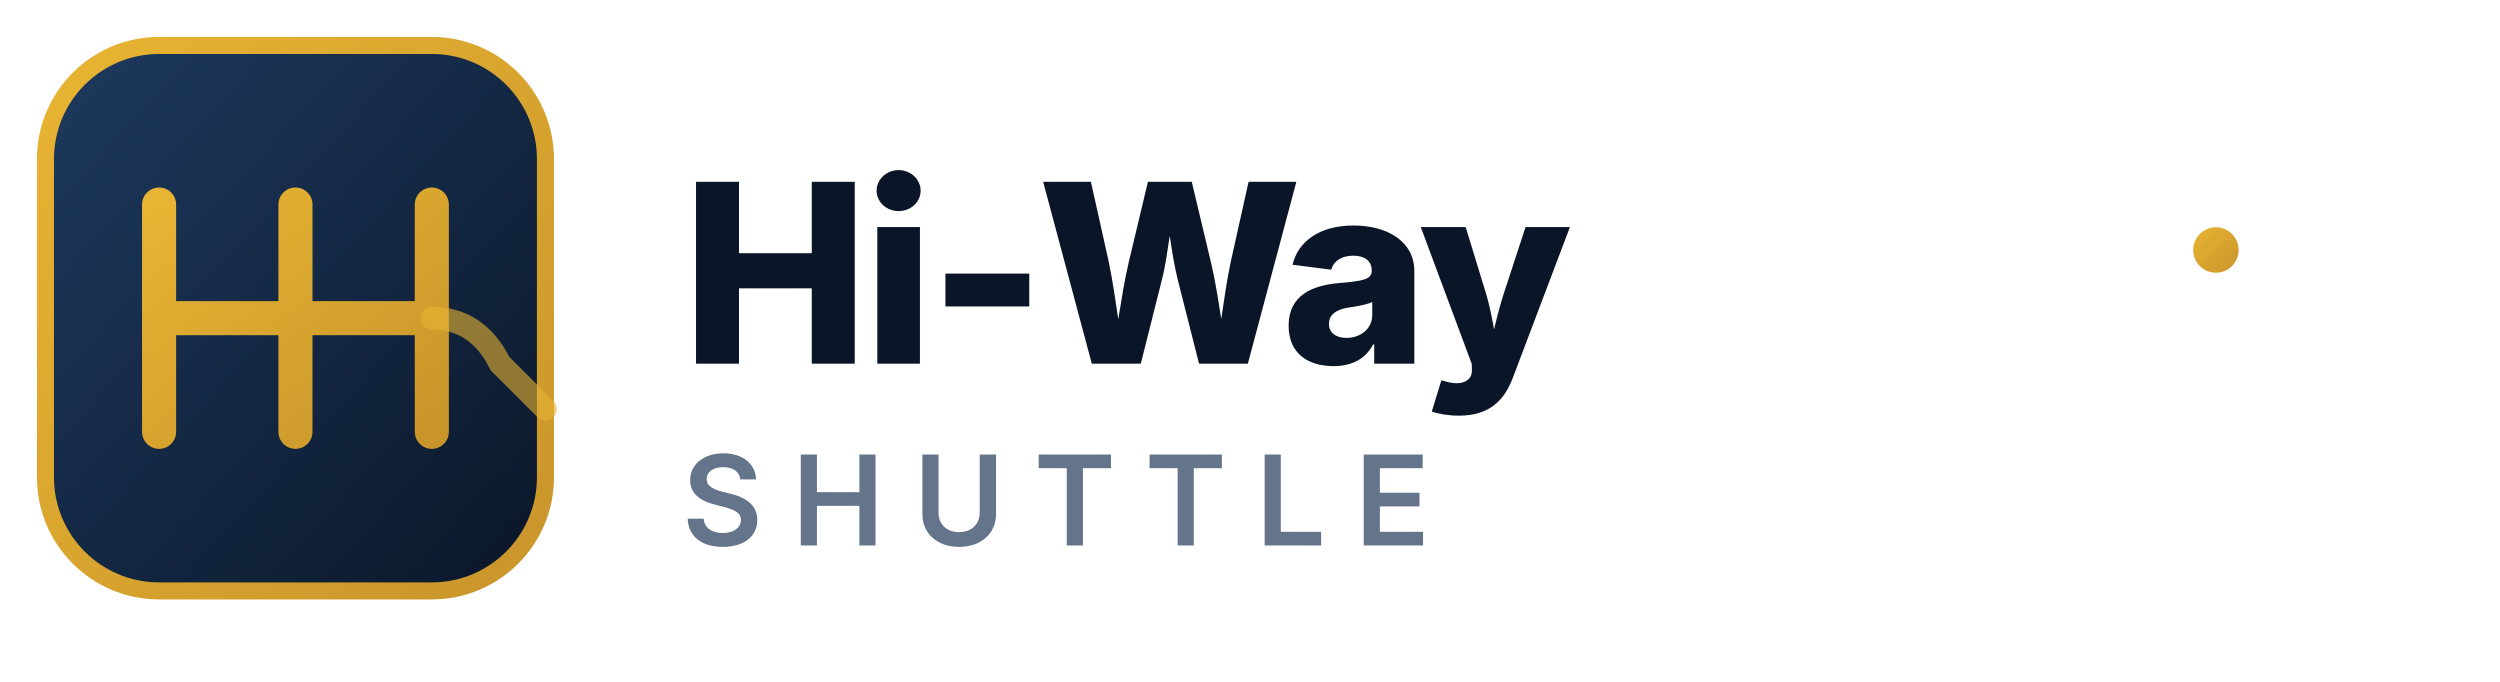
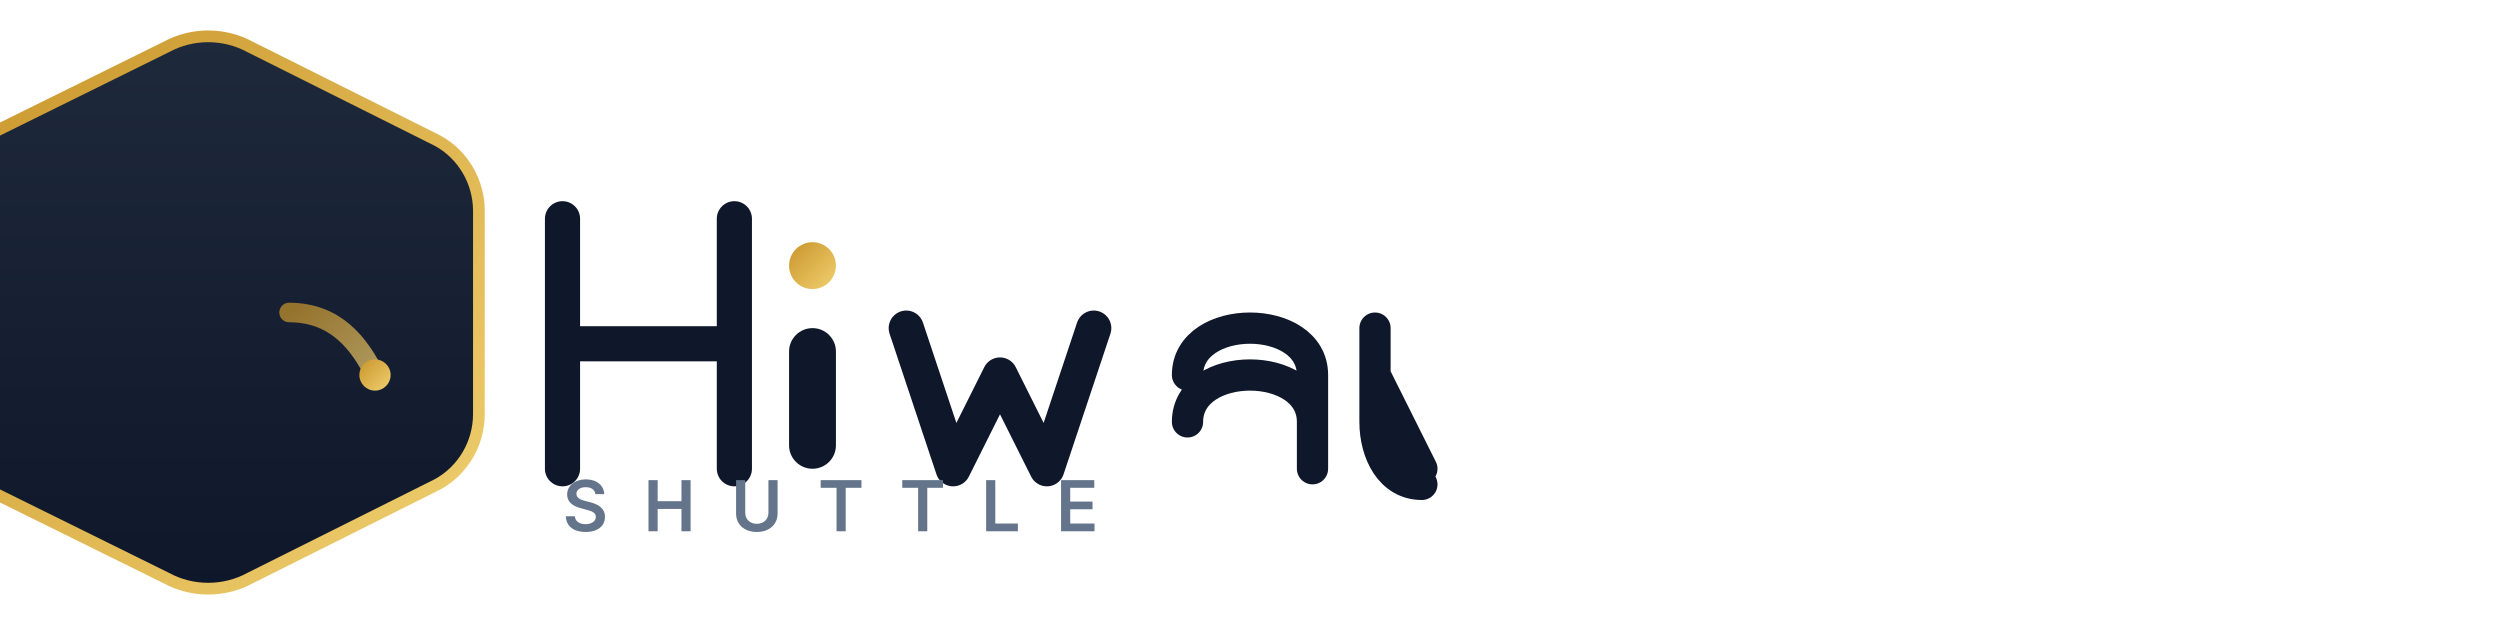
- <svg xmlns="http://www.w3.org/2000/svg" viewBox="0 0 220 60" fill="none">
+ <svg xmlns="http://www.w3.org/2000/svg" viewBox="0 0 320 80" fill="none">
  <defs>
-     <linearGradient id="logo-gold" x1="0" y1="0" x2="1" y2="1">
-       <stop offset="0%" stop-color="#e7b433" />
-       <stop offset="100%" stop-color="#c9952b" />
+     <linearGradient id="hiway-primary" x1="0" y1="0" x2="1" y2="1">
+       <stop offset="0%" stop-color="#c9952b" />
+       <stop offset="100%" stop-color="#f0d070" />
    </linearGradient>
-     <linearGradient id="logo-bg" x1="0" y1="0" x2="1" y2="1">
-       <stop offset="0%" stop-color="#1e3a5f" />
-       <stop offset="100%" stop-color="#0a1628" />
+     <linearGradient id="hiway-accent" x1="0" y1="0" x2="1" y2="0">
+       <stop offset="0%" stop-color="#7dd3fc" />
+       <stop offset="100%" stop-color="#38bdf8" />
+     </linearGradient>
+     <linearGradient id="hiway-mark-bg" x1="0" y1="0" x2="0" y2="1">
+       <stop offset="0%" stop-color="#1e293b" />
+       <stop offset="100%" stop-color="#0f172a" />
    </linearGradient>
  </defs>
-   <rect x="4" y="4" width="44" height="48" rx="10" fill="url(#logo-bg)" stroke="url(#logo-gold)" stroke-width="1.5" />
-   <path d="M14 18V38M14 28H26M26 18V38M38 18V38M38 28H26" stroke="url(#logo-gold)" stroke-width="3" stroke-linecap="round" stroke-linejoin="round" />
-   <path d="M38 28Q42 28 44 32L48 36" stroke="#e7b433" stroke-width="2" stroke-linecap="round" opacity="0.6" />
-   <text x="60" y="32" font-family="Inter, system-ui, sans-serif" font-size="22" font-weight="800" letter-spacing="-0.5" fill="#0a1628">
-     Hi-Way
-   </text>
-   <text x="60" y="48" font-family="Inter, system-ui, sans-serif" font-size="11" font-weight="600" letter-spacing="2.5" fill="#64748b">
-     SHUTTLE
-   </text>
-   <circle cx="195" cy="22" r="2" fill="url(#logo-gold)" />
+   <path d="M32 6L56 18C59.3 19.8 61.3 23.3 61.3 27V53C61.3 56.7 59.3 60.2 56 62L32 74C28.7 75.8 24.6 75.8 21.3 74L-3 62C-6.3 60.2 -8.3 56.7 -8.3 53V27C-8.3 23.3 -6.3 19.8 -3 18L21.3 6C24.6 4.2 28.7 4.2 32 6Z" fill="url(#hiway-mark-bg)" stroke="url(#hiway-primary)" stroke-width="1.5" />
+   <g stroke="url(#hiway-primary)" stroke-width="3.5" stroke-linecap="round" stroke-linejoin="round">
+     <line x1="11" y1="24" x2="11" y2="56" />
+     <line x1="37" y1="24" x2="37" y2="56" />
+     <line x1="11" y1="36" x2="37" y2="36" />
+     <path d="M37 40C43 40 46 44 48 48" stroke-width="2.5" opacity="0.7" />
+   </g>
+   <circle cx="48" cy="48" r="2" fill="url(#hiway-primary)" />
+   <g transform="translate(72, 28)">
+     <path d="M0 0V32M0 16H22M22 0V32" stroke="#0f172a" stroke-width="4.5" stroke-linecap="round" stroke-linejoin="round" />
+     <circle cx="32" cy="6" r="3" fill="url(#hiway-primary)" />
+     <rect x="29" y="14" width="6" height="18" rx="3" fill="#0f172a" />
+     <path d="M44 14L50 32L56 20L62 32L68 14" stroke="#0f172a" stroke-width="4.5" stroke-linecap="round" stroke-linejoin="round" />
+     <path d="M80 20C80 16 84 14 88 14C92 14 96 16 96 20V32M80 26C80 22 84 20 88 20C92 20 96 22 96 26" stroke="#0f172a" stroke-width="4" stroke-linecap="round" stroke-linejoin="round" />
+     <path d="M104 14V26C104 30 106 34 110 34M104 20L110 32" stroke="#0f172a" stroke-width="4" stroke-linecap="round" stroke-linejoin="round" />
+   </g>
+   <g transform="translate(72, 68)">
+     <text font-family="system-ui, -apple-system, sans-serif" font-size="9" font-weight="600" letter-spacing="4.5" fill="#64748b">
+       SHUTTLE
+     </text>
+   </g>
</svg>
